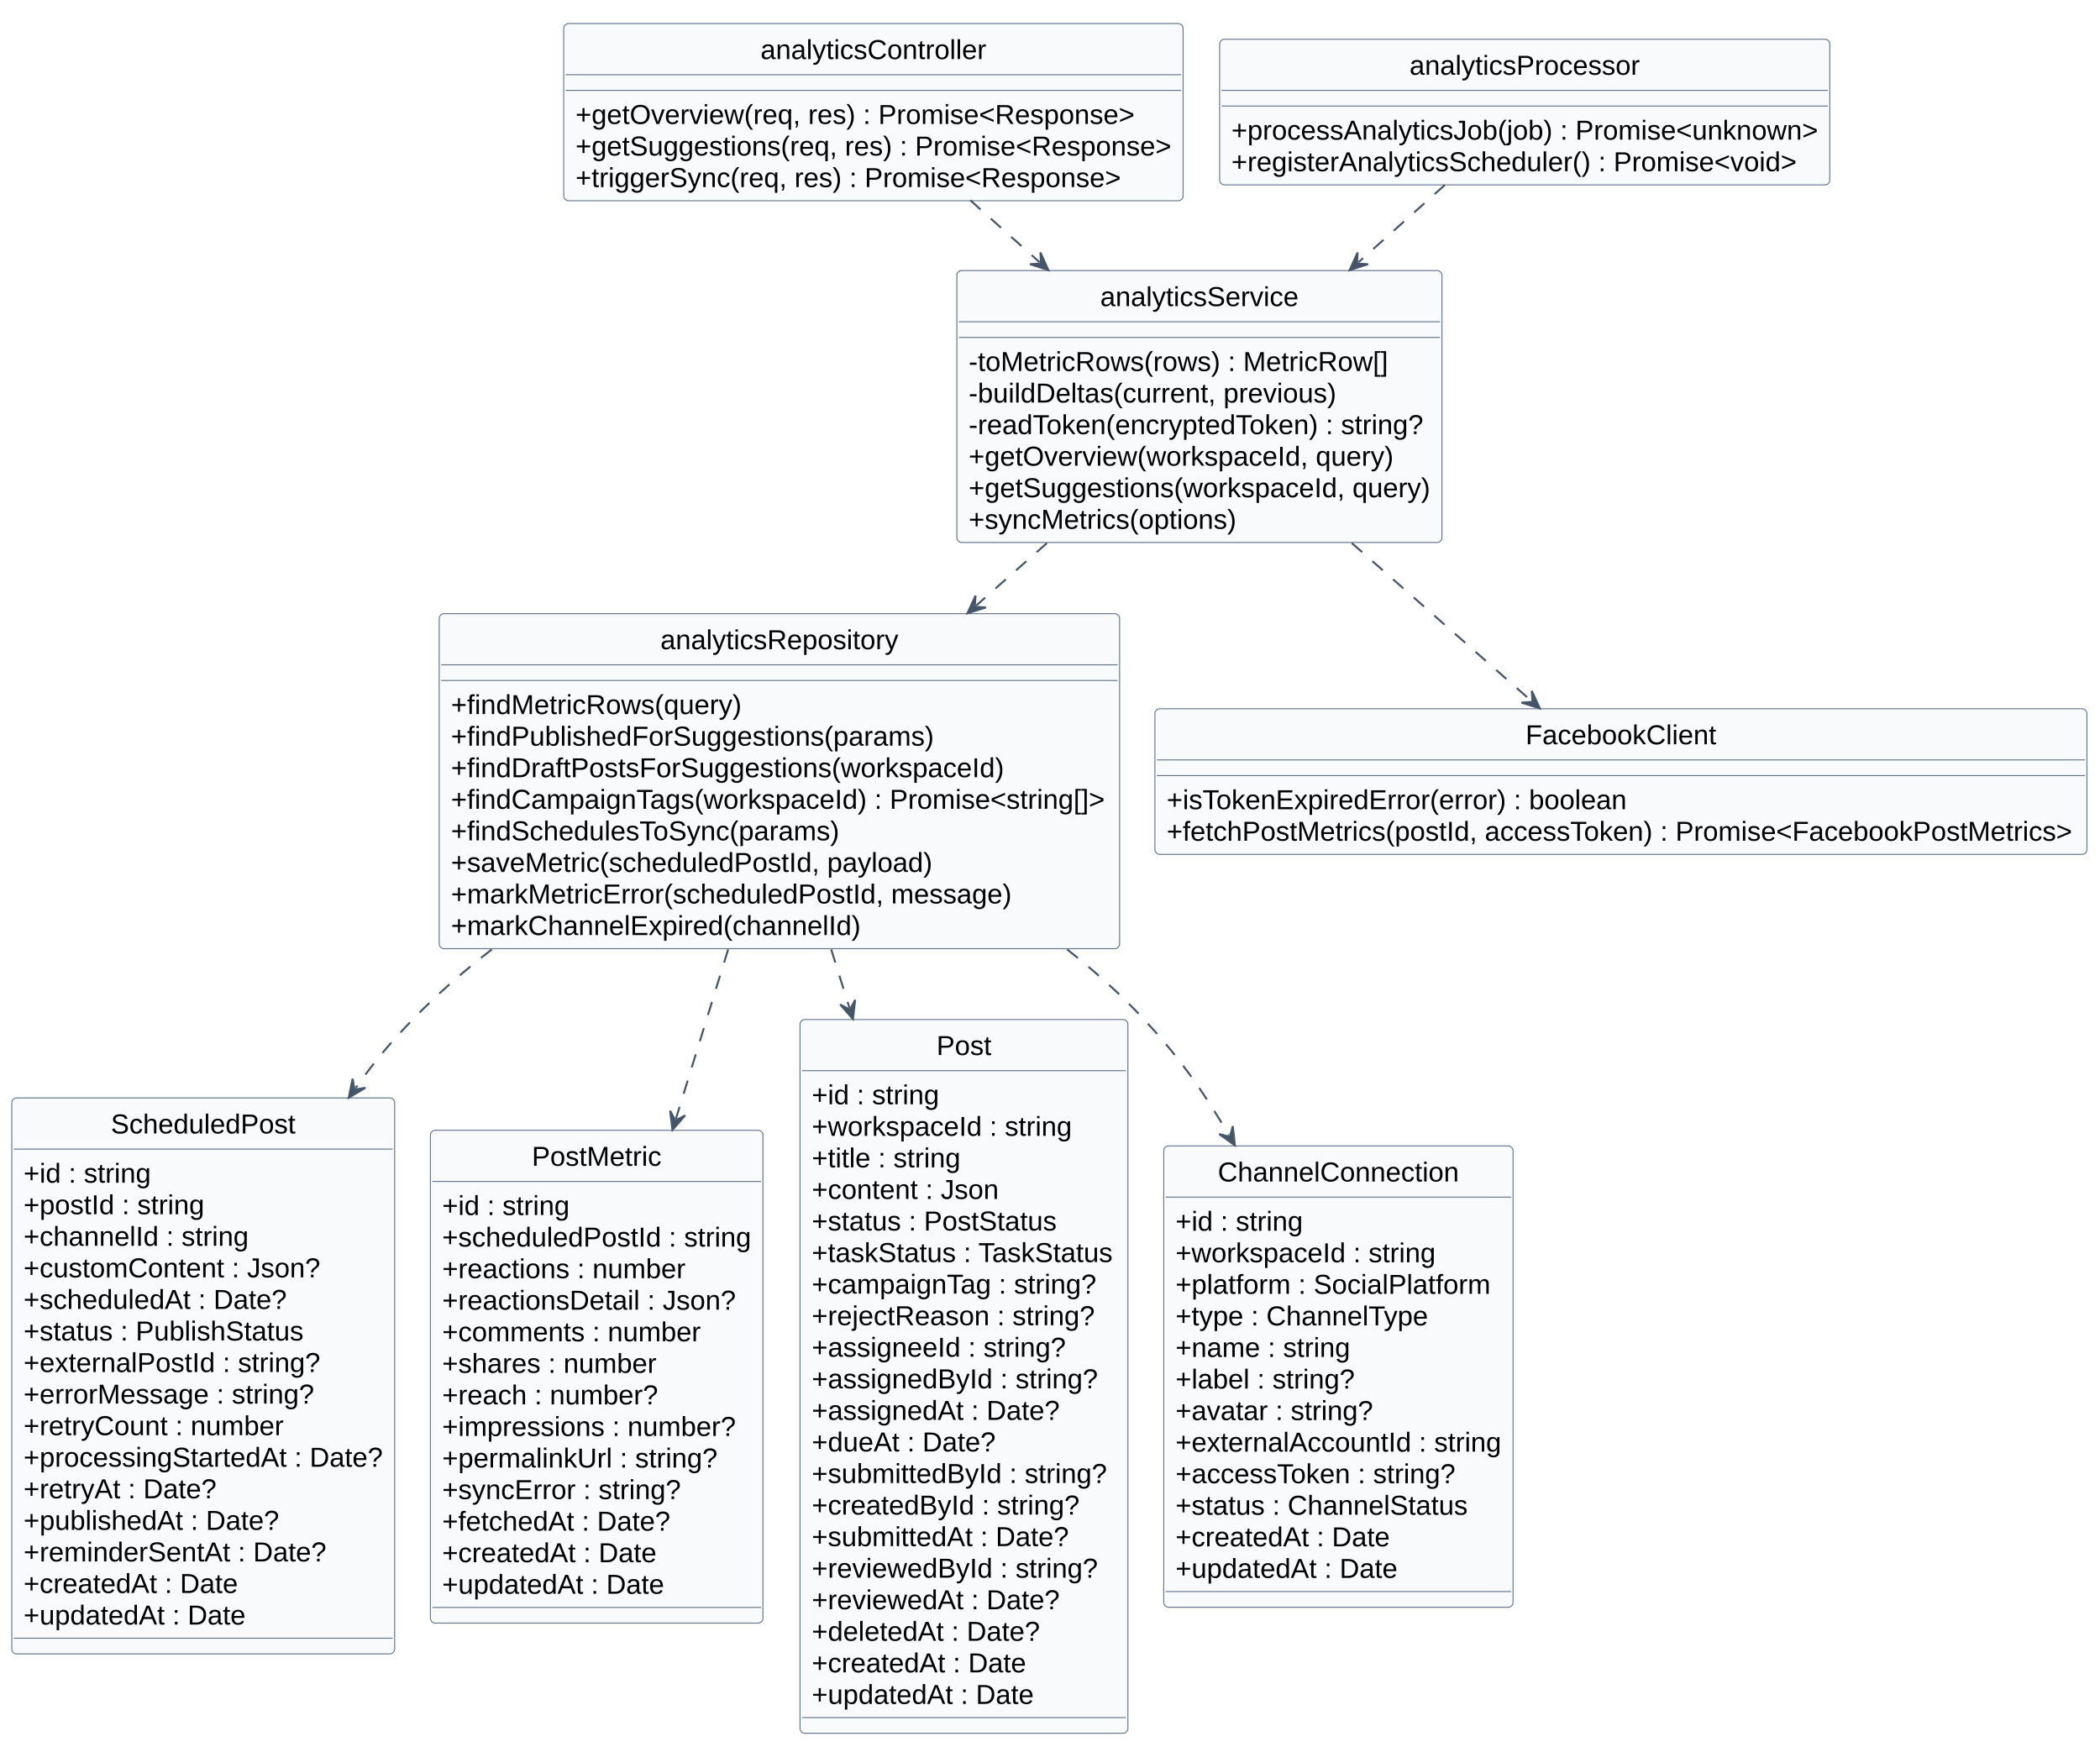
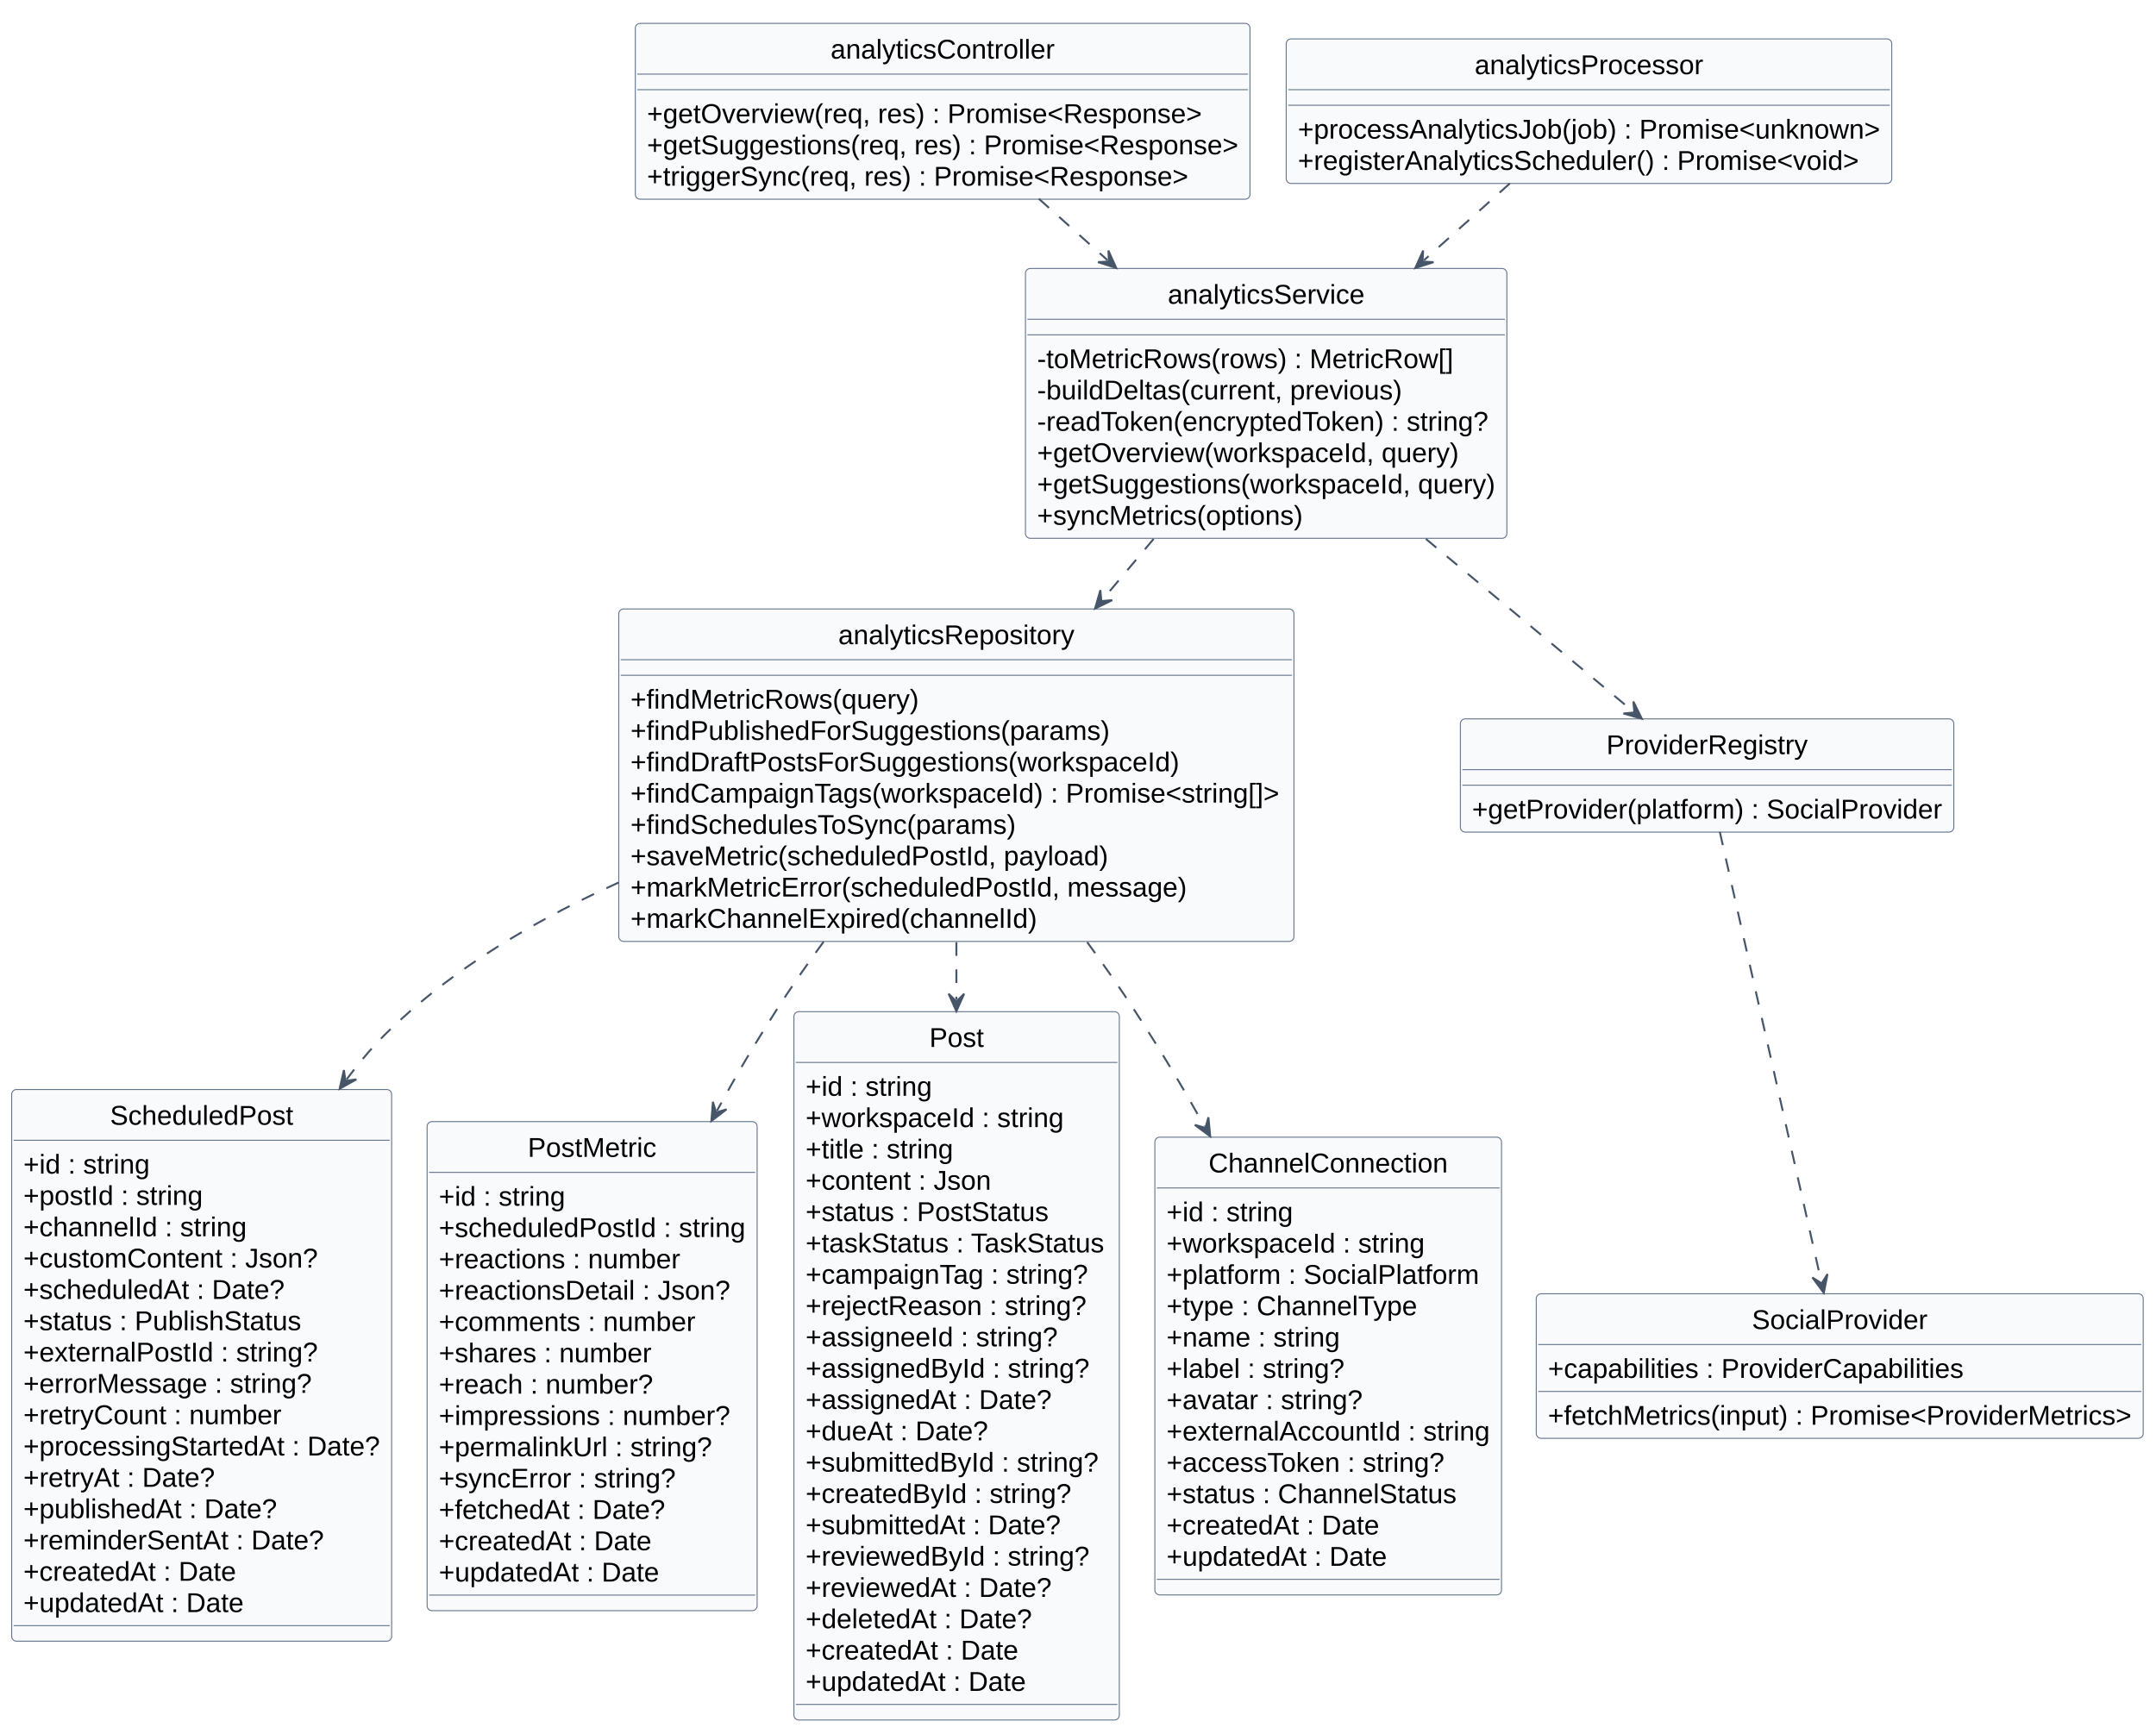
- <svg xmlns="http://www.w3.org/2000/svg" contentStyleType="text/css" height="891px" preserveAspectRatio="none" style="width:1071px;height:891px;background:#FFFFFF;" version="1.1" viewBox="0 0 1071 891" width="1071px" zoomAndPan="magnify">
+ <svg xmlns="http://www.w3.org/2000/svg" contentStyleType="text/css" data-diagram-type="CLASS" height="891px" preserveAspectRatio="none" style="width:1108px;height:891px;background:#FFFFFF;" version="1.1" viewBox="0 0 1108 891" width="1108px" zoomAndPan="magnify">
  <defs />
  <g>
-     <g id="elem_ScheduledPost">
-       <rect codeLine="17" fill="#F8FAFC" height="283.578" id="ScheduledPost" rx="2.5" ry="2.5" style="stroke:#64748B;stroke-width:0.5;" width="195.272" x="6" y="560" />
+     <g class="entity" data-entity="ScheduledPost" data-source-line="17" data-uid="ent0002" id="entity_ScheduledPost">
+       <rect fill="#F8FAFC" height="283.578" rx="2.5" ry="2.5" style="stroke:#64748B;stroke-width:0.5;" width="195.272" x="6" y="560" />
      <text fill="#000000" font-family="Arial" font-size="14" lengthAdjust="spacing" textLength="94.179" x="56.546" y="578.132">ScheduledPost</text>
      <line style="stroke:#64748B;stroke-width:0.5;" x1="7" x2="200.272" y1="586.099" y2="586.099" />
      <text fill="#000000" font-family="Arial" font-size="14" lengthAdjust="spacing" textLength="64.976" x="12" y="603.231">+id : string</text>
      <text fill="#000000" font-family="Arial" font-size="14" lengthAdjust="spacing" textLength="92.217" x="12" y="619.329">+postId : string</text>
      <text fill="#000000" font-family="Arial" font-size="14" lengthAdjust="spacing" textLength="114.796" x="12" y="635.428">+channelId : string</text>
      <text fill="#000000" font-family="Arial" font-size="14" lengthAdjust="spacing" textLength="151.361" x="12" y="651.526">+customContent : Json?</text>
      <text fill="#000000" font-family="Arial" font-size="14" lengthAdjust="spacing" textLength="134.258" x="12" y="667.625">+scheduledAt : Date?</text>
      <text fill="#000000" font-family="Arial" font-size="14" lengthAdjust="spacing" textLength="142.803" x="12" y="683.724">+status : PublishStatus</text>
      <text fill="#000000" font-family="Arial" font-size="14" lengthAdjust="spacing" textLength="151.361" x="12" y="699.822">+externalPostId : string?</text>
      <text fill="#000000" font-family="Arial" font-size="14" lengthAdjust="spacing" textLength="148.231" x="12" y="715.921">+errorMessage : string?</text>
      <text fill="#000000" font-family="Arial" font-size="14" lengthAdjust="spacing" textLength="132.672" x="12" y="732.019">+retryCount : number</text>
      <text fill="#000000" font-family="Arial" font-size="14" lengthAdjust="spacing" textLength="183.272" x="12" y="748.118">+processingStartedAt : Date?</text>
      <text fill="#000000" font-family="Arial" font-size="14" lengthAdjust="spacing" textLength="98.431" x="12" y="764.217">+retryAt : Date?</text>
      <text fill="#000000" font-family="Arial" font-size="14" lengthAdjust="spacing" textLength="130.368" x="12" y="780.315">+publishedAt : Date?</text>
      <text fill="#000000" font-family="Arial" font-size="14" lengthAdjust="spacing" textLength="154.472" x="12" y="796.414">+reminderSentAt : Date?</text>
      <text fill="#000000" font-family="Arial" font-size="14" lengthAdjust="spacing" textLength="109.341" x="12" y="812.513">+createdAt : Date</text>
      <text fill="#000000" font-family="Arial" font-size="14" lengthAdjust="spacing" textLength="113.251" x="12" y="828.611">+updatedAt : Date</text>
      <line style="stroke:#64748B;stroke-width:0.5;" x1="7" x2="200.272" y1="835.578" y2="835.578" />
    </g>
-     <g id="elem_PostMetric">
-       <rect codeLine="35" fill="#F8FAFC" height="251.381" id="PostMetric" rx="2.5" ry="2.5" style="stroke:#64748B;stroke-width:0.5;" width="169.596" x="219.5" y="576.5" />
+     <g class="entity" data-entity="PostMetric" data-source-line="35" data-uid="ent0003" id="entity_PostMetric">
+       <rect fill="#F8FAFC" height="251.381" rx="2.5" ry="2.5" style="stroke:#64748B;stroke-width:0.5;" width="169.596" x="219.5" y="576.5" />
      <text fill="#000000" font-family="Arial" font-size="14" lengthAdjust="spacing" textLength="66.124" x="271.236" y="594.632">PostMetric</text>
      <line style="stroke:#64748B;stroke-width:0.5;" x1="220.5" x2="388.096" y1="602.599" y2="602.599" />
      <text fill="#000000" font-family="Arial" font-size="14" lengthAdjust="spacing" textLength="64.976" x="225.5" y="619.731">+id : string</text>
      <text fill="#000000" font-family="Arial" font-size="14" lengthAdjust="spacing" textLength="157.596" x="225.5" y="635.829">+scheduledPostId : string</text>
      <text fill="#000000" font-family="Arial" font-size="14" lengthAdjust="spacing" textLength="124.12" x="225.5" y="651.928">+reactions : number</text>
      <text fill="#000000" font-family="Arial" font-size="14" lengthAdjust="spacing" textLength="149.803" x="225.5" y="668.026">+reactionsDetail : Json?</text>
      <text fill="#000000" font-family="Arial" font-size="14" lengthAdjust="spacing" textLength="131.886" x="225.5" y="684.125">+comments : number</text>
      <text fill="#000000" font-family="Arial" font-size="14" lengthAdjust="spacing" textLength="109.334" x="225.5" y="700.224">+shares : number</text>
      <text fill="#000000" font-family="Arial" font-size="14" lengthAdjust="spacing" textLength="110.12" x="225.5" y="716.322">+reach : number?</text>
      <text fill="#000000" font-family="Arial" font-size="14" lengthAdjust="spacing" textLength="149.789" x="225.5" y="732.421">+impressions : number?</text>
      <text fill="#000000" font-family="Arial" font-size="14" lengthAdjust="spacing" textLength="140.438" x="225.5" y="748.519">+permalinkUrl : string?</text>
      <text fill="#000000" font-family="Arial" font-size="14" lengthAdjust="spacing" textLength="121.762" x="225.5" y="764.618">+syncError : string?</text>
      <text fill="#000000" font-family="Arial" font-size="14" lengthAdjust="spacing" textLength="116.355" x="225.5" y="780.717">+fetchedAt : Date?</text>
      <text fill="#000000" font-family="Arial" font-size="14" lengthAdjust="spacing" textLength="109.341" x="225.5" y="796.815">+createdAt : Date</text>
      <text fill="#000000" font-family="Arial" font-size="14" lengthAdjust="spacing" textLength="113.251" x="225.5" y="812.914">+updatedAt : Date</text>
      <line style="stroke:#64748B;stroke-width:0.5;" x1="220.5" x2="388.096" y1="819.881" y2="819.881" />
    </g>
-     <g id="elem_Post">
-       <rect codeLine="51" fill="#F8FAFC" height="364.071" id="Post" rx="2.5" ry="2.5" style="stroke:#64748B;stroke-width:0.5;" width="167.237" x="408" y="520" />
+     <g class="entity" data-entity="Post" data-source-line="51" data-uid="ent0004" id="entity_Post">
+       <rect fill="#F8FAFC" height="364.071" rx="2.5" ry="2.5" style="stroke:#64748B;stroke-width:0.5;" width="167.237" x="408" y="520" />
      <text fill="#000000" font-family="Arial" font-size="14" lengthAdjust="spacing" textLength="28.014" x="477.612" y="538.132">Post</text>
      <line style="stroke:#64748B;stroke-width:0.5;" x1="409" x2="574.237" y1="546.099" y2="546.099" />
      <text fill="#000000" font-family="Arial" font-size="14" lengthAdjust="spacing" textLength="64.976" x="414" y="563.231">+id : string</text>
      <text fill="#000000" font-family="Arial" font-size="14" lengthAdjust="spacing" textLength="132.672" x="414" y="579.329">+workspaceId : string</text>
      <text fill="#000000" font-family="Arial" font-size="14" lengthAdjust="spacing" textLength="75.865" x="414" y="595.428">+title : string</text>
      <text fill="#000000" font-family="Arial" font-size="14" lengthAdjust="spacing" textLength="95.341" x="414" y="611.526">+content : Json</text>
      <text fill="#000000" font-family="Arial" font-size="14" lengthAdjust="spacing" textLength="124.899" x="414" y="627.625">+status : PostStatus</text>
      <text fill="#000000" font-family="Arial" font-size="14" lengthAdjust="spacing" textLength="155.237" x="414" y="643.724">+taskStatus : TaskStatus</text>
      <text fill="#000000" font-family="Arial" font-size="14" lengthAdjust="spacing" textLength="146.692" x="414" y="659.822">+campaignTag : string?</text>
      <text fill="#000000" font-family="Arial" font-size="14" lengthAdjust="spacing" textLength="144.355" x="414" y="675.921">+rejectReason : string?</text>
      <text fill="#000000" font-family="Arial" font-size="14" lengthAdjust="spacing" textLength="129.582" x="414" y="692.019">+assigneeId : string?</text>
      <text fill="#000000" font-family="Arial" font-size="14" lengthAdjust="spacing" textLength="145.92" x="414" y="708.118">+assignedById : string?</text>
      <text fill="#000000" font-family="Arial" font-size="14" lengthAdjust="spacing" textLength="126.472" x="414" y="724.217">+assignedAt : Date?</text>
      <text fill="#000000" font-family="Arial" font-size="14" lengthAdjust="spacing" textLength="93.789" x="414" y="740.315">+dueAt : Date?</text>
      <text fill="#000000" font-family="Arial" font-size="14" lengthAdjust="spacing" textLength="150.575" x="414" y="756.414">+submittedById : string?</text>
      <text fill="#000000" font-family="Arial" font-size="14" lengthAdjust="spacing" textLength="136.575" x="414" y="772.513">+createdById : string?</text>
      <text fill="#000000" font-family="Arial" font-size="14" lengthAdjust="spacing" textLength="131.127" x="414" y="788.611">+submittedAt : Date?</text>
      <text fill="#000000" font-family="Arial" font-size="14" lengthAdjust="spacing" textLength="145.906" x="414" y="804.71">+reviewedById : string?</text>
      <text fill="#000000" font-family="Arial" font-size="14" lengthAdjust="spacing" textLength="126.458" x="414" y="820.809">+reviewedAt : Date?</text>
      <text fill="#000000" font-family="Arial" font-size="14" lengthAdjust="spacing" textLength="116.361" x="414" y="836.907">+deletedAt : Date?</text>
      <text fill="#000000" font-family="Arial" font-size="14" lengthAdjust="spacing" textLength="109.341" x="414" y="853.006">+createdAt : Date</text>
      <text fill="#000000" font-family="Arial" font-size="14" lengthAdjust="spacing" textLength="113.251" x="414" y="869.105">+updatedAt : Date</text>
      <line style="stroke:#64748B;stroke-width:0.5;" x1="409" x2="574.237" y1="876.071" y2="876.071" />
    </g>
-     <g id="elem_ChannelConnection">
-       <rect codeLine="74" fill="#F8FAFC" height="235.282" id="ChannelConnection" rx="2.5" ry="2.5" style="stroke:#64748B;stroke-width:0.5;" width="178.148" x="593.5" y="584.5" />
+     <g class="entity" data-entity="ChannelConnection" data-source-line="74" data-uid="ent0005" id="entity_ChannelConnection">
+       <rect fill="#F8FAFC" height="235.282" rx="2.5" ry="2.5" style="stroke:#64748B;stroke-width:0.5;" width="178.148" x="593.5" y="584.5" />
      <text fill="#000000" font-family="Arial" font-size="14" lengthAdjust="spacing" textLength="122.978" x="621.085" y="602.632">ChannelConnection</text>
      <line style="stroke:#64748B;stroke-width:0.5;" x1="594.5" x2="770.648" y1="610.599" y2="610.599" />
      <text fill="#000000" font-family="Arial" font-size="14" lengthAdjust="spacing" textLength="64.976" x="599.5" y="627.731">+id : string</text>
      <text fill="#000000" font-family="Arial" font-size="14" lengthAdjust="spacing" textLength="132.672" x="599.5" y="643.829">+workspaceId : string</text>
      <text fill="#000000" font-family="Arial" font-size="14" lengthAdjust="spacing" textLength="160.672" x="599.5" y="659.928">+platform : SocialPlatform</text>
      <text fill="#000000" font-family="Arial" font-size="14" lengthAdjust="spacing" textLength="129.582" x="599.5" y="676.026">+type : ChannelType</text>
      <text fill="#000000" font-family="Arial" font-size="14" lengthAdjust="spacing" textLength="89.1" x="599.5" y="692.125">+name : string</text>
      <text fill="#000000" font-family="Arial" font-size="14" lengthAdjust="spacing" textLength="91.444" x="599.5" y="708.224">+label : string?</text>
      <text fill="#000000" font-family="Arial" font-size="14" lengthAdjust="spacing" textLength="100.775" x="599.5" y="724.322">+avatar : string?</text>
      <text fill="#000000" font-family="Arial" font-size="14" lengthAdjust="spacing" textLength="166.148" x="599.5" y="740.421">+externalAccountId : string</text>
      <text fill="#000000" font-family="Arial" font-size="14" lengthAdjust="spacing" textLength="144.348" x="599.5" y="756.519">+accessToken : string?</text>
      <text fill="#000000" font-family="Arial" font-size="14" lengthAdjust="spacing" textLength="149.037" x="599.5" y="772.618">+status : ChannelStatus</text>
      <text fill="#000000" font-family="Arial" font-size="14" lengthAdjust="spacing" textLength="109.341" x="599.5" y="788.717">+createdAt : Date</text>
      <text fill="#000000" font-family="Arial" font-size="14" lengthAdjust="spacing" textLength="113.251" x="599.5" y="804.815">+updatedAt : Date</text>
      <line style="stroke:#64748B;stroke-width:0.5;" x1="594.5" x2="770.648" y1="811.782" y2="811.782" />
    </g>
-     <g id="elem_analyticsController">
-       <rect codeLine="89" fill="#F8FAFC" height="90.394" id="analyticsController" rx="2.5" ry="2.5" style="stroke:#64748B;stroke-width:0.5;" width="315.885" x="287.5" y="12" />
-       <text fill="#000000" font-family="Arial" font-size="14" lengthAdjust="spacing" textLength="115.158" x="387.863" y="30.132">analyticsController</text>
-       <line style="stroke:#64748B;stroke-width:0.5;" x1="288.5" x2="602.385" y1="38.099" y2="38.099" />
-       <line style="stroke:#64748B;stroke-width:0.5;" x1="288.5" x2="602.385" y1="46.099" y2="46.099" />
-       <text fill="#000000" font-family="Arial" font-size="14" lengthAdjust="spacing" textLength="285.175" x="293.5" y="63.23">+getOverview(req, res) : Promise&lt;Response&gt;</text>
-       <text fill="#000000" font-family="Arial" font-size="14" lengthAdjust="spacing" textLength="303.885" x="293.5" y="79.329">+getSuggestions(req, res) : Promise&lt;Response&gt;</text>
-       <text fill="#000000" font-family="Arial" font-size="14" lengthAdjust="spacing" textLength="278.175" x="293.5" y="95.428">+triggerSync(req, res) : Promise&lt;Response&gt;</text>
+     <g class="entity" data-entity="analyticsController" data-source-line="89" data-uid="ent0006" id="entity_analyticsController">
+       <rect fill="#F8FAFC" height="90.394" rx="2.5" ry="2.5" style="stroke:#64748B;stroke-width:0.5;" width="315.885" x="326.5" y="12" />
+       <text fill="#000000" font-family="Arial" font-size="14" lengthAdjust="spacing" textLength="115.158" x="426.863" y="30.132">analyticsController</text>
+       <line style="stroke:#64748B;stroke-width:0.5;" x1="327.5" x2="641.385" y1="38.099" y2="38.099" />
+       <line style="stroke:#64748B;stroke-width:0.5;" x1="327.5" x2="641.385" y1="46.099" y2="46.099" />
+       <text fill="#000000" font-family="Arial" font-size="14" lengthAdjust="spacing" textLength="285.175" x="332.5" y="63.23">+getOverview(req, res) : Promise&lt;Response&gt;</text>
+       <text fill="#000000" font-family="Arial" font-size="14" lengthAdjust="spacing" textLength="303.885" x="332.5" y="79.329">+getSuggestions(req, res) : Promise&lt;Response&gt;</text>
+       <text fill="#000000" font-family="Arial" font-size="14" lengthAdjust="spacing" textLength="278.175" x="332.5" y="95.428">+triggerSync(req, res) : Promise&lt;Response&gt;</text>
    </g>
-     <g id="elem_analyticsService">
-       <rect codeLine="95" fill="#F8FAFC" height="138.69" id="analyticsService" rx="2.5" ry="2.5" style="stroke:#64748B;stroke-width:0.5;" width="247.409" x="488" y="138" />
-       <text fill="#000000" font-family="Arial" font-size="14" lengthAdjust="spacing" textLength="101.151" x="561.129" y="156.132">analyticsService</text>
-       <line style="stroke:#64748B;stroke-width:0.5;" x1="489" x2="734.409" y1="164.099" y2="164.099" />
-       <line style="stroke:#64748B;stroke-width:0.5;" x1="489" x2="734.409" y1="172.099" y2="172.099" />
-       <text fill="#000000" font-family="Arial" font-size="14" lengthAdjust="spacing" textLength="213.903" x="494" y="189.231">-toMetricRows(rows) : MetricRow[]</text>
-       <text fill="#000000" font-family="Arial" font-size="14" lengthAdjust="spacing" textLength="187.517" x="494" y="205.329">-buildDeltas(current, previous)</text>
-       <text fill="#000000" font-family="Arial" font-size="14" lengthAdjust="spacing" textLength="234.999" x="494" y="221.428">-readToken(encryptedToken) : string?</text>
-       <text fill="#000000" font-family="Arial" font-size="14" lengthAdjust="spacing" textLength="216.699" x="494" y="237.526">+getOverview(workspaceId, query)</text>
-       <text fill="#000000" font-family="Arial" font-size="14" lengthAdjust="spacing" textLength="235.409" x="494" y="253.625">+getSuggestions(workspaceId, query)</text>
-       <text fill="#000000" font-family="Arial" font-size="14" lengthAdjust="spacing" textLength="136.541" x="494" y="269.724">+syncMetrics(options)</text>
+     <g class="entity" data-entity="analyticsService" data-source-line="95" data-uid="ent0007" id="entity_analyticsService">
+       <rect fill="#F8FAFC" height="138.69" rx="2.5" ry="2.5" style="stroke:#64748B;stroke-width:0.5;" width="247.409" x="527" y="138" />
+       <text fill="#000000" font-family="Arial" font-size="14" lengthAdjust="spacing" textLength="101.151" x="600.129" y="156.132">analyticsService</text>
+       <line style="stroke:#64748B;stroke-width:0.5;" x1="528" x2="773.409" y1="164.099" y2="164.099" />
+       <line style="stroke:#64748B;stroke-width:0.5;" x1="528" x2="773.409" y1="172.099" y2="172.099" />
+       <text fill="#000000" font-family="Arial" font-size="14" lengthAdjust="spacing" textLength="213.903" x="533" y="189.231">-toMetricRows(rows) : MetricRow[]</text>
+       <text fill="#000000" font-family="Arial" font-size="14" lengthAdjust="spacing" textLength="187.517" x="533" y="205.329">-buildDeltas(current, previous)</text>
+       <text fill="#000000" font-family="Arial" font-size="14" lengthAdjust="spacing" textLength="234.999" x="533" y="221.428">-readToken(encryptedToken) : string?</text>
+       <text fill="#000000" font-family="Arial" font-size="14" lengthAdjust="spacing" textLength="216.699" x="533" y="237.526">+getOverview(workspaceId, query)</text>
+       <text fill="#000000" font-family="Arial" font-size="14" lengthAdjust="spacing" textLength="235.409" x="533" y="253.625">+getSuggestions(workspaceId, query)</text>
+       <text fill="#000000" font-family="Arial" font-size="14" lengthAdjust="spacing" textLength="136.541" x="533" y="269.724">+syncMetrics(options)</text>
    </g>
-     <g id="elem_analyticsRepository">
-       <rect codeLine="104" fill="#F8FAFC" height="170.888" id="analyticsRepository" rx="2.5" ry="2.5" style="stroke:#64748B;stroke-width:0.5;" width="346.981" x="224" y="313" />
-       <text fill="#000000" font-family="Arial" font-size="14" lengthAdjust="spacing" textLength="121.386" x="336.798" y="331.132">analyticsRepository</text>
-       <line style="stroke:#64748B;stroke-width:0.5;" x1="225" x2="569.981" y1="339.099" y2="339.099" />
-       <line style="stroke:#64748B;stroke-width:0.5;" x1="225" x2="569.981" y1="347.099" y2="347.099" />
-       <text fill="#000000" font-family="Arial" font-size="14" lengthAdjust="spacing" textLength="148.21" x="230" y="364.231">+findMetricRows(query)</text>
-       <text fill="#000000" font-family="Arial" font-size="14" lengthAdjust="spacing" textLength="246.299" x="230" y="380.329">+findPublishedForSuggestions(params)</text>
-       <text fill="#000000" font-family="Arial" font-size="14" lengthAdjust="spacing" textLength="282.071" x="230" y="396.428">+findDraftPostsForSuggestions(workspaceId)</text>
-       <text fill="#000000" font-family="Arial" font-size="14" lengthAdjust="spacing" textLength="334.981" x="230" y="412.526">+findCampaignTags(workspaceId) : Promise&lt;string[]&gt;</text>
-       <text fill="#000000" font-family="Arial" font-size="14" lengthAdjust="spacing" textLength="199.596" x="230" y="428.625">+findSchedulesToSync(params)</text>
-       <text fill="#000000" font-family="Arial" font-size="14" lengthAdjust="spacing" textLength="245.519" x="230" y="444.724">+saveMetric(scheduledPostId, payload)</text>
-       <text fill="#000000" font-family="Arial" font-size="14" lengthAdjust="spacing" textLength="285.934" x="230" y="460.822">+markMetricError(scheduledPostId, message)</text>
-       <text fill="#000000" font-family="Arial" font-size="14" lengthAdjust="spacing" textLength="208.947" x="230" y="476.921">+markChannelExpired(channelId)</text>
+     <g class="entity" data-entity="analyticsRepository" data-source-line="104" data-uid="ent0008" id="entity_analyticsRepository">
+       <rect fill="#F8FAFC" height="170.888" rx="2.5" ry="2.5" style="stroke:#64748B;stroke-width:0.5;" width="346.981" x="318" y="313" />
+       <text fill="#000000" font-family="Arial" font-size="14" lengthAdjust="spacing" textLength="121.386" x="430.798" y="331.132">analyticsRepository</text>
+       <line style="stroke:#64748B;stroke-width:0.5;" x1="319" x2="663.981" y1="339.099" y2="339.099" />
+       <line style="stroke:#64748B;stroke-width:0.5;" x1="319" x2="663.981" y1="347.099" y2="347.099" />
+       <text fill="#000000" font-family="Arial" font-size="14" lengthAdjust="spacing" textLength="148.21" x="324" y="364.231">+findMetricRows(query)</text>
+       <text fill="#000000" font-family="Arial" font-size="14" lengthAdjust="spacing" textLength="246.299" x="324" y="380.329">+findPublishedForSuggestions(params)</text>
+       <text fill="#000000" font-family="Arial" font-size="14" lengthAdjust="spacing" textLength="282.071" x="324" y="396.428">+findDraftPostsForSuggestions(workspaceId)</text>
+       <text fill="#000000" font-family="Arial" font-size="14" lengthAdjust="spacing" textLength="334.981" x="324" y="412.526">+findCampaignTags(workspaceId) : Promise&lt;string[]&gt;</text>
+       <text fill="#000000" font-family="Arial" font-size="14" lengthAdjust="spacing" textLength="199.596" x="324" y="428.625">+findSchedulesToSync(params)</text>
+       <text fill="#000000" font-family="Arial" font-size="14" lengthAdjust="spacing" textLength="245.519" x="324" y="444.724">+saveMetric(scheduledPostId, payload)</text>
+       <text fill="#000000" font-family="Arial" font-size="14" lengthAdjust="spacing" textLength="285.934" x="324" y="460.822">+markMetricError(scheduledPostId, message)</text>
+       <text fill="#000000" font-family="Arial" font-size="14" lengthAdjust="spacing" textLength="208.947" x="324" y="476.921">+markChannelExpired(channelId)</text>
    </g>
-     <g id="elem_analyticsProcessor">
-       <rect codeLine="115" fill="#F8FAFC" height="74.296" id="analyticsProcessor" rx="2.5" ry="2.5" style="stroke:#64748B;stroke-width:0.5;" width="311.202" x="622" y="20" />
-       <text fill="#000000" font-family="Arial" font-size="14" lengthAdjust="spacing" textLength="117.489" x="718.856" y="38.132">analyticsProcessor</text>
-       <line style="stroke:#64748B;stroke-width:0.5;" x1="623" x2="932.202" y1="46.099" y2="46.099" />
-       <line style="stroke:#64748B;stroke-width:0.5;" x1="623" x2="932.202" y1="54.099" y2="54.099" />
-       <text fill="#000000" font-family="Arial" font-size="14" lengthAdjust="spacing" textLength="299.202" x="628" y="71.231">+processAnalyticsJob(job) : Promise&lt;unknown&gt;</text>
-       <text fill="#000000" font-family="Arial" font-size="14" lengthAdjust="spacing" textLength="288.292" x="628" y="87.329">+registerAnalyticsScheduler() : Promise&lt;void&gt;</text>
+     <g class="entity" data-entity="analyticsProcessor" data-source-line="115" data-uid="ent0009" id="entity_analyticsProcessor">
+       <rect fill="#F8FAFC" height="74.296" rx="2.5" ry="2.5" style="stroke:#64748B;stroke-width:0.5;" width="311.202" x="661" y="20" />
+       <text fill="#000000" font-family="Arial" font-size="14" lengthAdjust="spacing" textLength="117.489" x="757.856" y="38.132">analyticsProcessor</text>
+       <line style="stroke:#64748B;stroke-width:0.5;" x1="662" x2="971.202" y1="46.099" y2="46.099" />
+       <line style="stroke:#64748B;stroke-width:0.5;" x1="662" x2="971.202" y1="54.099" y2="54.099" />
+       <text fill="#000000" font-family="Arial" font-size="14" lengthAdjust="spacing" textLength="299.202" x="667" y="71.231">+processAnalyticsJob(job) : Promise&lt;unknown&gt;</text>
+       <text fill="#000000" font-family="Arial" font-size="14" lengthAdjust="spacing" textLength="288.292" x="667" y="87.329">+registerAnalyticsScheduler() : Promise&lt;void&gt;</text>
    </g>
-     <g id="elem_facebookClient">
-       <rect codeLine="120" fill="#F8FAFC" height="74.296" id="facebookClient" rx="2.5" ry="2.5" style="stroke:#64748B;stroke-width:0.5;" width="475.347" x="589" y="361.5" />
-       <text fill="#000000" font-family="Arial" font-size="14" lengthAdjust="spacing" textLength="97.275" x="778.036" y="379.632">FacebookClient</text>
-       <line style="stroke:#64748B;stroke-width:0.5;" x1="590" x2="1063.347" y1="387.599" y2="387.599" />
-       <line style="stroke:#64748B;stroke-width:0.5;" x1="590" x2="1063.347" y1="395.599" y2="395.599" />
-       <text fill="#000000" font-family="Arial" font-size="14" lengthAdjust="spacing" textLength="236.154" x="595" y="412.731">+isTokenExpiredError(error) : boolean</text>
-       <text fill="#000000" font-family="Arial" font-size="14" lengthAdjust="spacing" textLength="463.347" x="595" y="428.829">+fetchPostMetrics(postId, accessToken) : Promise&lt;FacebookPostMetrics&gt;</text>
+     <g class="entity" data-entity="providerRegistry" data-source-line="120" data-uid="ent0010" id="entity_providerRegistry">
+       <rect fill="#F8FAFC" height="58.197" rx="2.5" ry="2.5" style="stroke:#64748B;stroke-width:0.5;" width="253.596" x="750.5" y="369.5" />
+       <text fill="#000000" font-family="Arial" font-size="14" lengthAdjust="spacing" textLength="103.476" x="825.56" y="387.632">ProviderRegistry</text>
+       <line style="stroke:#64748B;stroke-width:0.5;" x1="751.5" x2="1003.096" y1="395.599" y2="395.599" />
+       <line style="stroke:#64748B;stroke-width:0.5;" x1="751.5" x2="1003.096" y1="403.599" y2="403.599" />
+       <text fill="#000000" font-family="Arial" font-size="14" lengthAdjust="spacing" textLength="241.596" x="756.5" y="420.731">+getProvider(platform) : SocialProvider</text>
    </g>
-     <polygon fill="#475569" points="534.655,137.756,530.614,128.774,530.928,134.422,525.28,134.737,534.655,137.756" style="stroke:#475569;stroke-width:1.0;" />
-     <path d="M494.856,102.153 C507.376,113.353 516.653,121.652 530.183,133.756 " fill="none" style="stroke:#475569;stroke-width:1.0;stroke-dasharray:7.0,7.0;" />
-     <polygon fill="#475569" points="493.417,312.788,502.811,309.828,497.165,309.478,497.515,303.832,493.417,312.788" style="stroke:#475569;stroke-width:1.0;" />
-     <path d="M533.938,277.001 C520.781,288.621 511.476,296.839 497.915,308.816 " fill="none" style="stroke:#475569;stroke-width:1.0;stroke-dasharray:7.0,7.0;" />
-     <polygon fill="#475569" points="785.325,361.304,781.206,352.358,781.57,358.003,775.925,358.366,785.325,361.304" style="stroke:#475569;stroke-width:1.0;" />
-     <path d="M689.424,277.001 C721.871,305.524 753.71,333.512 780.819,357.343 " fill="none" style="stroke:#475569;stroke-width:1.0;stroke-dasharray:7.0,7.0;" />
-     <polygon fill="#475569" points="688.332,137.768,697.707,134.749,692.058,134.434,692.373,128.786,688.332,137.768" style="stroke:#475569;stroke-width:1.0;" />
-     <path d="M736.892,94.327 C722.206,107.465 709.572,118.767 692.804,133.768 " fill="none" style="stroke:#475569;stroke-width:1.0;stroke-dasharray:7.0,7.0;" />
-     <polygon fill="#475569" points="177.874,559.859,186.349,554.842,180.771,555.784,179.829,550.206,177.874,559.859" style="stroke:#475569;stroke-width:1.0;" />
-     <path d="M250.836,484.248 C236.445,495.369 222.684,507.337 210.5,520 C198.857,532.1 191.421,540.806 181.351,554.969 " fill="none" style="stroke:#475569;stroke-width:1.0;stroke-dasharray:7.0,7.0;" />
-     <polygon fill="#475569" points="342.954,576.335,349.429,568.914,344.428,571.557,341.784,566.556,342.954,576.335" style="stroke:#475569;stroke-width:1.0;" />
-     <path d="M371.347,484.287 C362.536,512.851 354.28,539.618 344.722,570.602 " fill="none" style="stroke:#475569;stroke-width:1.0;stroke-dasharray:7.0,7.0;" />
-     <polygon fill="#475569" points="434.996,519.766,436.136,509.983,433.508,514.992,428.498,512.364,434.996,519.766" style="stroke:#475569;stroke-width:1.0;" />
-     <path d="M423.934,484.287 C427.464,495.608 429.401,501.82 433.21,514.038 " fill="none" style="stroke:#475569;stroke-width:1.0;stroke-dasharray:7.0,7.0;" />
-     <polygon fill="#475569" points="629.779,584.19,628.705,574.4,627.262,579.87,621.792,578.427,629.779,584.19" style="stroke:#475569;stroke-width:1.0;" />
-     <path d="M544.272,484.277 C558.335,495.359 571.721,507.31 583.5,520 C601.045,538.9 613.531,556.302 626.759,579.006 " fill="none" style="stroke:#475569;stroke-width:1.0;stroke-dasharray:7.0,7.0;" />
+     <g class="entity" data-entity="socialProvider" data-source-line="124" data-uid="ent0011" id="entity_socialProvider">
+       <rect fill="#F8FAFC" height="74.296" rx="2.5" ry="2.5" style="stroke:#64748B;stroke-width:0.5;" width="311.927" x="789.5" y="665" />
+       <text fill="#000000" font-family="Arial" font-size="14" lengthAdjust="spacing" textLength="90.262" x="900.332" y="683.132">SocialProvider</text>
+       <line style="stroke:#64748B;stroke-width:0.5;" x1="790.5" x2="1100.427" y1="691.099" y2="691.099" />
+       <text fill="#000000" font-family="Arial" font-size="14" lengthAdjust="spacing" textLength="213.609" x="795.5" y="708.231">+capabilities : ProviderCapabilities</text>
+       <line style="stroke:#64748B;stroke-width:0.5;" x1="790.5" x2="1100.427" y1="715.197" y2="715.197" />
+       <text fill="#000000" font-family="Arial" font-size="14" lengthAdjust="spacing" textLength="299.927" x="795.5" y="732.329">+fetchMetrics(input) : Promise&lt;ProviderMetrics&gt;</text>
+     </g>
+     <g class="link" data-entity-1="analyticsController" data-entity-2="analyticsService" data-uid="lnk12" id="link_analyticsController_analyticsService">
+       <polygon fill="#475569" points="573.655,137.756,569.614,128.774,569.928,134.422,564.28,134.737,573.655,137.756" style="stroke:#475569;stroke-width:1;" />
+       <path d="M533.856,102.153 C546.376,113.353 555.653,121.652 569.183,133.756" fill="none" style="stroke:#475569;stroke-width:1;stroke-dasharray:7,7;" />
+     </g>
+     <g class="link" data-entity-1="analyticsService" data-entity-2="analyticsRepository" data-uid="lnk13" id="link_analyticsService_analyticsRepository">
+       <polygon fill="#475569" points="562.766,312.788,571.62,308.476,565.985,308.962,565.499,303.326,562.766,312.788" style="stroke:#475569;stroke-width:1;" />
+       <path d="M592.872,277.001 C583.096,288.621 576.705,296.219 566.628,308.197" fill="none" style="stroke:#475569;stroke-width:1;stroke-dasharray:7,7;" />
+     </g>
+     <g class="link" data-entity-1="analyticsService" data-entity-2="providerRegistry" data-uid="lnk14" id="link_analyticsService_providerRegistry">
+       <polygon fill="#475569" points="843.769,369.416,839.412,360.583,839.927,366.217,834.294,366.731,843.769,369.416" style="stroke:#475569;stroke-width:1;" />
+       <path d="M732.773,277.001 C771.091,308.904 809.948,341.256 839.159,365.577" fill="none" style="stroke:#475569;stroke-width:1;stroke-dasharray:7,7;" />
+     </g>
+     <g class="link" data-entity-1="providerRegistry" data-entity-2="socialProvider" data-uid="lnk15" id="link_providerRegistry_socialProvider">
+       <polygon fill="#475569" points="937.273,664.525,939.195,654.865,936.173,659.647,931.391,656.625,937.273,664.525" style="stroke:#475569;stroke-width:1;" />
+       <path d="M883.836,427.594 C896.2,482.413 922.212,597.745 935.953,658.672" fill="none" style="stroke:#475569;stroke-width:1;stroke-dasharray:7,7;" />
+     </g>
+     <g class="link" data-entity-1="analyticsProcessor" data-entity-2="analyticsService" data-uid="lnk16" id="link_analyticsProcessor_analyticsService">
+       <polygon fill="#475569" points="727.332,137.768,736.707,134.749,731.058,134.434,731.373,128.786,727.332,137.768" style="stroke:#475569;stroke-width:1;" />
+       <path d="M775.892,94.327 C761.206,107.465 748.572,118.767 731.804,133.768" fill="none" style="stroke:#475569;stroke-width:1;stroke-dasharray:7,7;" />
+     </g>
+     <g class="link" data-entity-1="analyticsRepository" data-entity-2="ScheduledPost" data-uid="lnk17" id="link_analyticsRepository_ScheduledPost">
+       <polygon fill="#475569" points="174.56,559.611,183.15,554.793,177.551,555.605,176.739,550.007,174.56,559.611" style="stroke:#475569;stroke-width:1;" />
+       <path d="M317.969,453.615 C279.835,470.805 241.6,492.668 210.5,520 C197.339,531.567 188.941,540.352 178.15,554.804" fill="none" style="stroke:#475569;stroke-width:1;stroke-dasharray:7,7;" />
+     </g>
+     <g class="link" data-entity-1="analyticsRepository" data-entity-2="PostMetric" data-uid="lnk18" id="link_analyticsRepository_PostMetric">
+       <polygon fill="#475569" points="365.59,576.176,373.409,570.188,367.983,571.786,366.385,566.359,365.59,576.176" style="stroke:#475569;stroke-width:1;" />
+       <path d="M423.267,484.042 C414.597,495.884 406.107,508.083 398.5,520 C387.164,537.758 378.891,551.771 368.461,570.908" fill="none" style="stroke:#475569;stroke-width:1;stroke-dasharray:7,7;" />
+     </g>
+     <g class="link" data-entity-1="analyticsRepository" data-entity-2="Post" data-uid="lnk19" id="link_analyticsRepository_Post">
+       <polygon fill="#475569" points="491.5,519.766,495.5,510.766,491.5,514.766,487.5,510.766,491.5,519.766" style="stroke:#475569;stroke-width:1;" />
+       <path d="M491.5,484.287 C491.5,495.608 491.5,501.548 491.5,513.766" fill="none" style="stroke:#475569;stroke-width:1;stroke-dasharray:7,7;" />
+     </g>
+     <g class="link" data-entity-1="analyticsRepository" data-entity-2="ChannelConnection" data-uid="lnk20" id="link_analyticsRepository_ChannelConnection">
+       <polygon fill="#475569" points="621.947,584.088,621.026,574.282,619.498,579.729,614.052,578.2,621.947,584.088" style="stroke:#475569;stroke-width:1;" />
+       <path d="M558.722,484.248 C567.343,496.058 575.827,508.193 583.5,520 C596.674,540.272 606.845,557.206 619.008,578.857" fill="none" style="stroke:#475569;stroke-width:1;stroke-dasharray:7,7;" />
+     </g>
  </g>
</svg>
